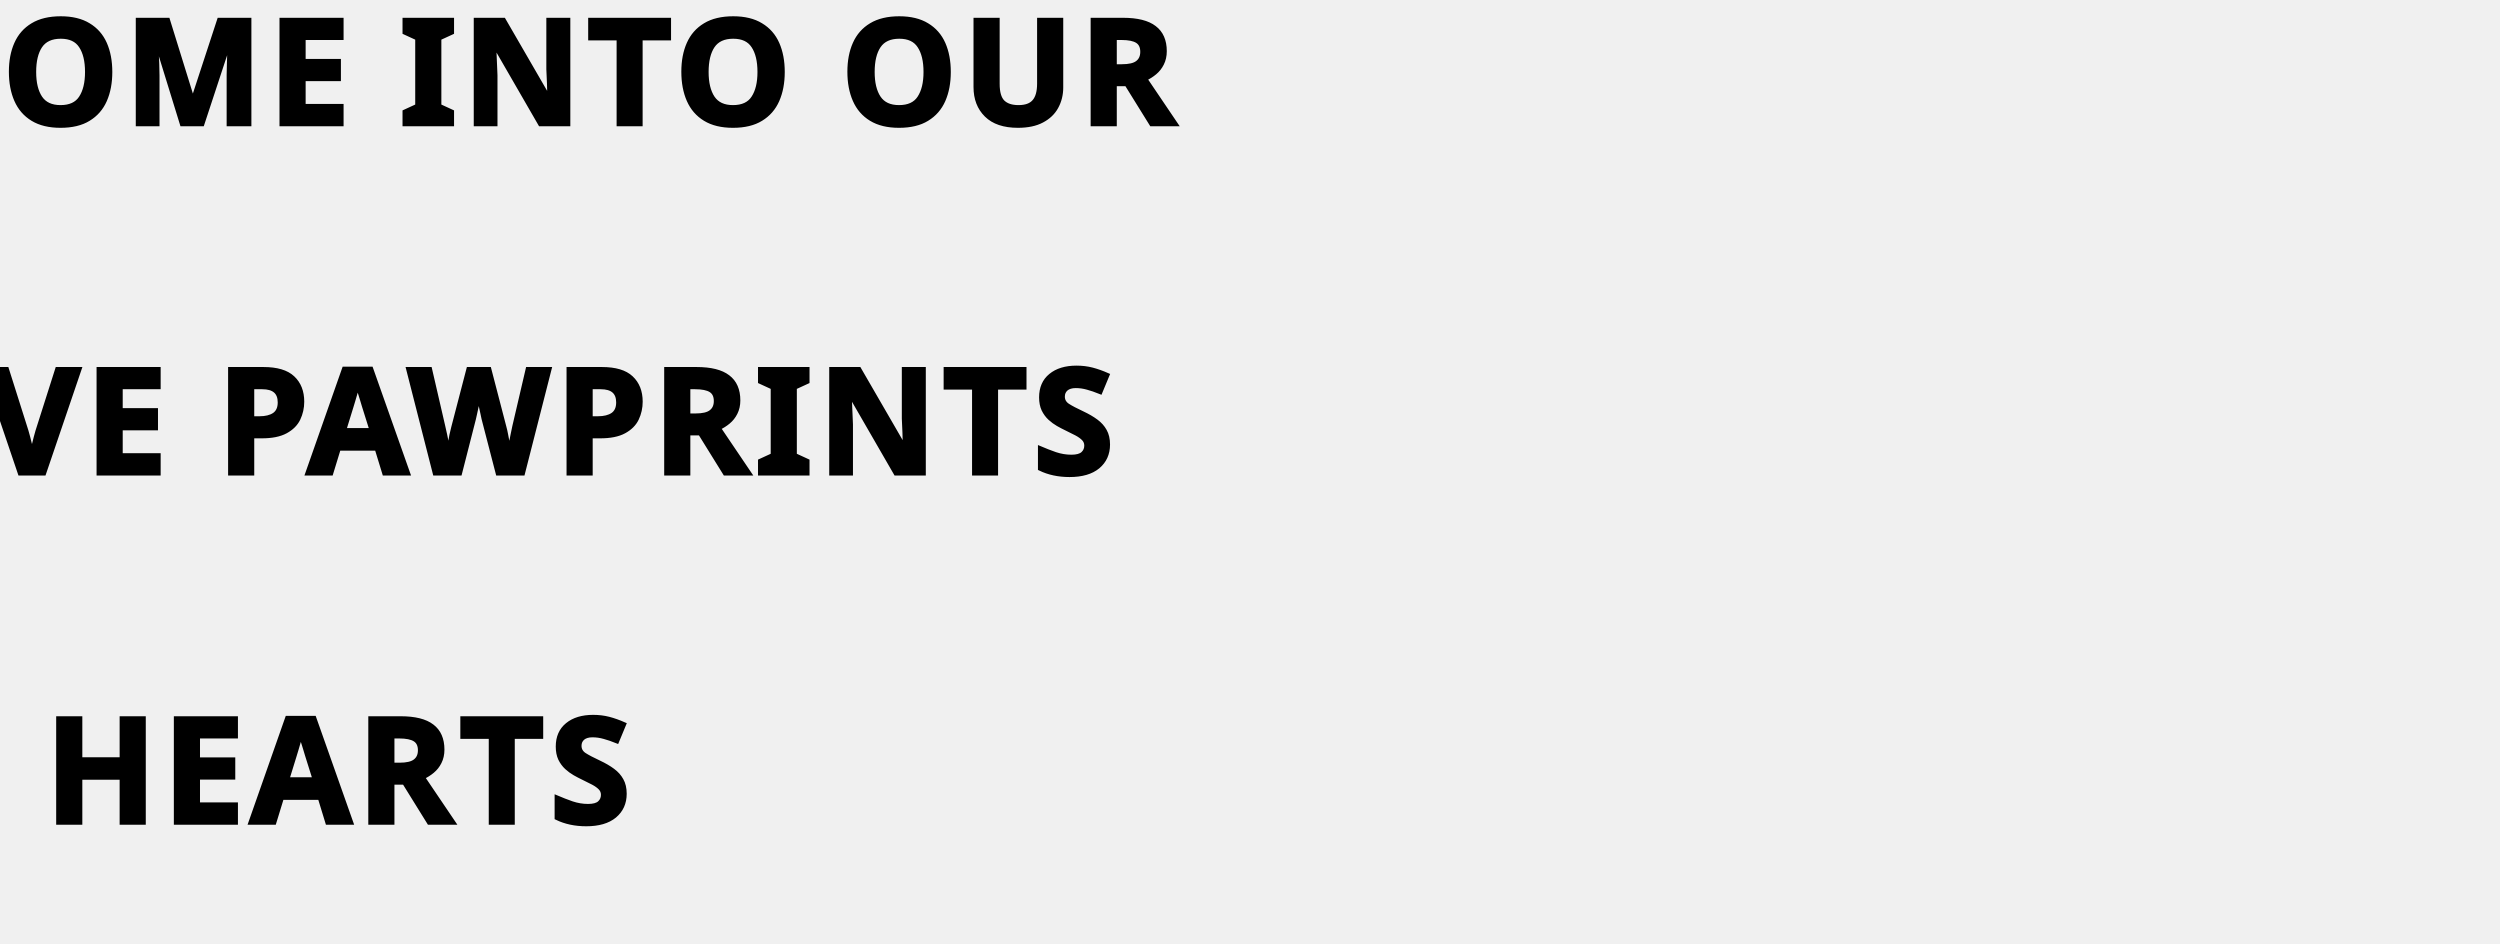
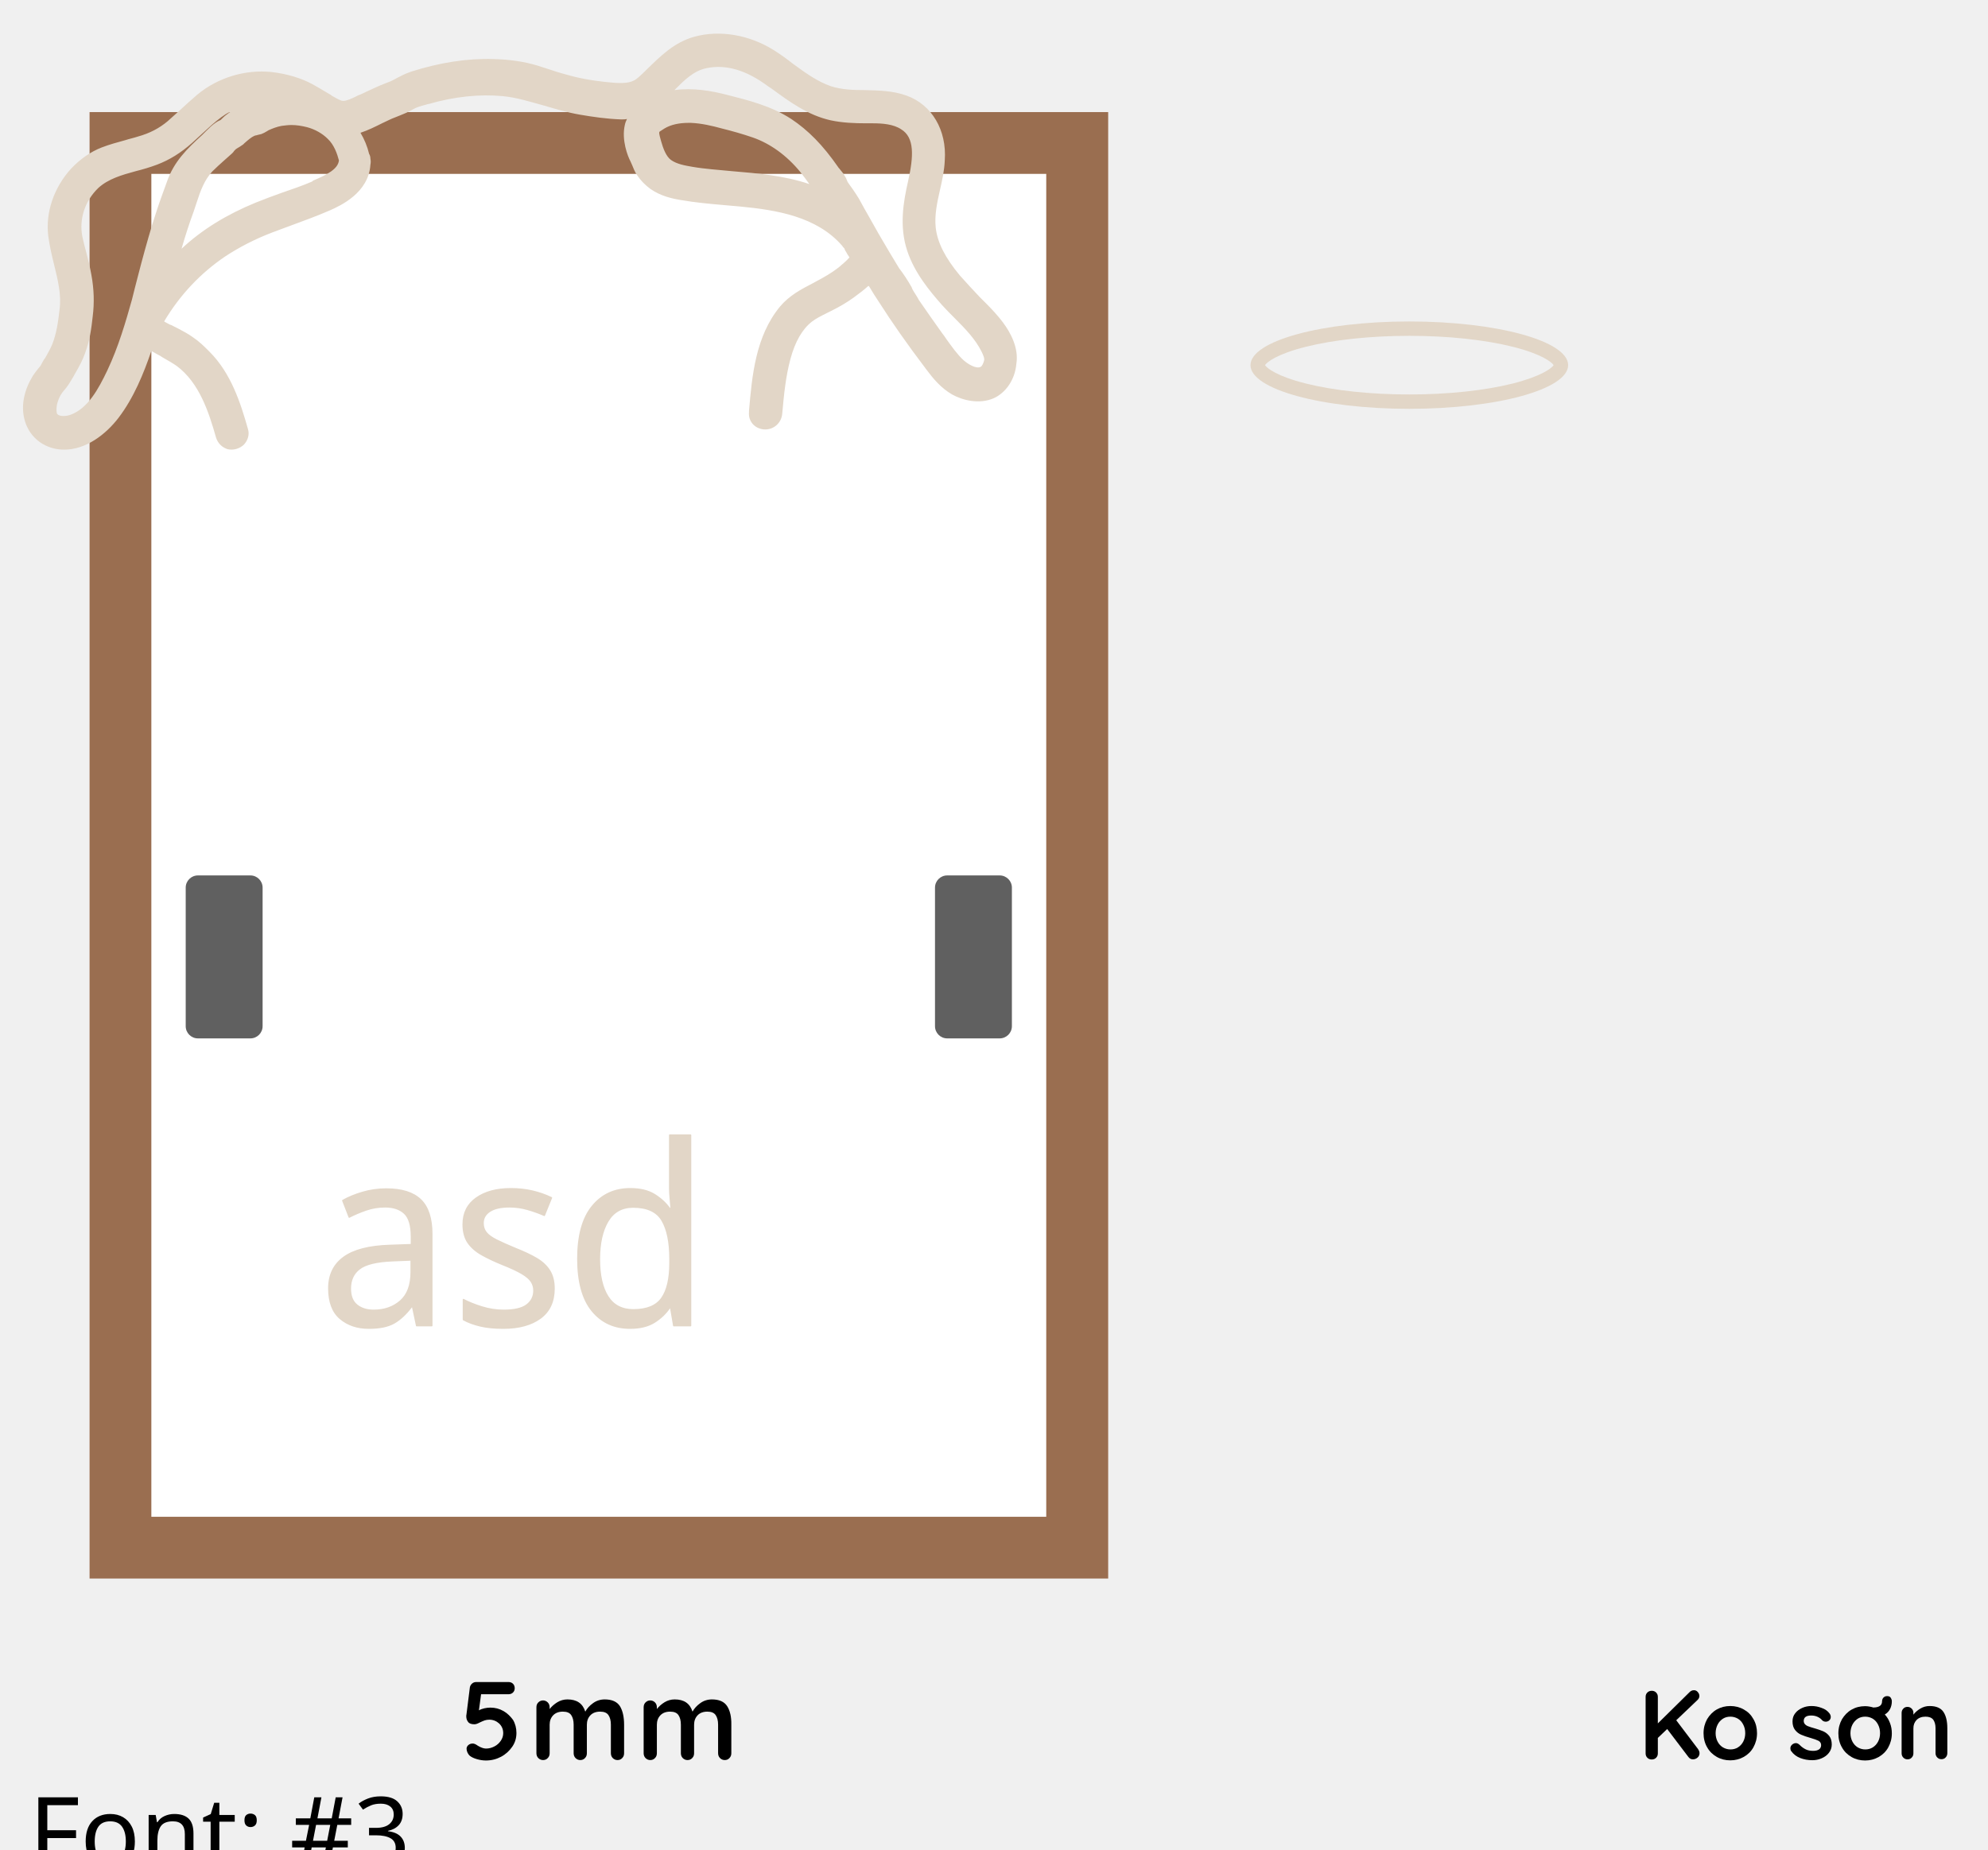
- <svg xmlns="http://www.w3.org/2000/svg" id="Layer_2" data-name="Layer 2" viewBox="0 0 307.82 116.23">
-   <defs>
-     <style>
- 			.cls-1 {
- 			font-family: LoraRoman-SemiBold, Lora;
- 			font-size: 18px;
- 			font-variation-settings: 'wght' 600;
- 			font-weight: 600;
- 			letter-spacing: .04em;
- 			stroke: #000;
- 			stroke-miterlimit: 10;
- 			stroke-width: .5px;
- 			}
- 		</style>
-   </defs>
-   <g id="Layer_1-2" data-name="Layer 1">
-     <text class="cls-1" transform="translate(0 15.3)">
-       <tspan x="0" y="0" startOffset="50%" text-anchor="middle">BEST FRIENDS COME INTO OUR </tspan>
-       <tspan x="0" y="43" startOffset="50%" text-anchor="middle">LIVES AND LEAVE PAWPRINTS </tspan>
-       <tspan x="0" y="86" startOffset="50%" text-anchor="middle">ON OUR HEARTS</tspan>
-     </text>
+ <svg xmlns="http://www.w3.org/2000/svg" version="1.1" id="Layer_1" x="0px" y="0px" viewBox="0 0 1383.1 1287.2" style="enable-background:new 0 0 1383.1 1287.2;" xml:space="preserve">
+   <style type="text/css">
+ 	.st0{fill:#FFFFFF;}
+ 	.st1{fill:#606060;}
+ 	.st2{fill:#9A6E50;}
+ 	.st3{fill:#E2D6C7;stroke:#E2D6C7;stroke-linecap:round;stroke-linejoin:round;stroke-miterlimit:10;}
+ 	.st4{font-family:'#9Slide03 Nanami Rounded Light';}
+ 	.st5{font-size:174.436px;}
+ 	.st6{fill:#E2D6C7;}
+ 	.st7{fill:#171616;}
+ 	.st8{font-family:'Pacifico-Regular';}
+ 	.st9{font-size:28.485px;}
+     .st11{font-size:69px;}
+ </style>
+   <text transform="matrix(1 0 0 1 20 1300)" class="st4 st11">Font: #3</text>
+   <text transform="matrix(1 0 0 1 20 1400)" class="st4 st11">Ear: #2 - Airedale Terrier</text>
+   <g transform="matrix(1 0 0 1 30 1280)">
+     <g>
+       <path d="M63.7,31.2h-44c-1.7,0-3.2,0.5-4.3,1.6c-1.2,1.1-1.7,2.4-1.7,4.1s0.6,3.1,1.7,4.2c1.1,1.1,2.6,1.6,4.4,1.6h15.5v51.9         c0,1.7,0.6,3.2,1.8,4.3c1.2,1.2,2.7,1.7,4.6,1.7c1.8,0,3.4-0.6,4.7-1.7c1.3-1.2,1.9-2.6,1.9-4.3V42.7h15.5c1.8,0,3.2-0.5,4.4-1.5         c1.1-1,1.7-2.4,1.7-4.1s-0.6-3.1-1.7-4.2C66.9,31.7,65.5,31.2,63.7,31.2z" />
+       <path d="M105.7,48.2c-1.4-1.1-3-1.7-5-1.7c-3.2,0-6.3,0.7-9.1,2.1s-5,3.5-6.5,6.2v-1.3c0-1.7-0.6-3.2-1.7-4.3         c-1.1-1.2-2.5-1.7-4.3-1.7c-1.7,0-3.1,0.6-4.3,1.7c-1.1,1.2-1.7,2.6-1.7,4.3v40.9c0,1.7,0.6,3.2,1.7,4.3c1.1,1.2,2.5,1.7,4.3,1.7         c1.7,0,3.1-0.6,4.3-1.7c1.1-1.2,1.7-2.6,1.7-4.3V70.9c0-3,0.5-5.5,1.5-7.7c1-2.1,2.3-3.7,3.9-4.8c1.6-1.1,3.2-1.6,5-1.6         c0.8,0,1.5,0.1,2.2,0.3c0.7,0.2,1.1,0.3,1.3,0.4c1.3,0.5,2.4,0.7,3.4,0.7c1.5,0,2.7-0.5,3.8-1.5s1.6-2.6,1.6-4.6         C107.8,50.7,107.1,49.3,105.7,48.2z" />
+       <path d="M129.9,41c2.7,1.6,6,2.4,9.8,2.4s7-0.8,9.8-2.4c2.7-1.6,4.7-3.9,6-7c0.3-0.7,0.4-1.4,0.4-2.1c0-1-0.3-1.8-0.9-2.3         c-0.6-0.6-1.4-0.8-2.4-0.8c-1.3,0-2.4,0.3-3.2,0.8c-0.8,0.6-1.7,1.5-2.7,2.7c-1.6,1.8-3.9,2.7-6.8,2.7s-5.2-0.9-6.8-2.7         c-1-1.3-1.9-2.2-2.7-2.7c-0.8-0.6-1.9-0.8-3.2-0.8c-1,0-1.8,0.3-2.4,0.9c-0.6,0.6-0.9,1.4-0.9,2.4c0,0.6,0.2,1.3,0.5,2.2         C125.2,37.1,127.1,39.4,129.9,41z" />
+       <path d="M138,28.7c0.8,0.6,1.5,0.9,2.1,0.9c1.9,0,3.4-0.6,4.5-1.7l7.5-8.3c1.1-1.3,1.7-2.7,1.9-4.3c0.1-1.5-0.3-2.6-1.2-3.6         c-0.9-0.9-2.2-1.4-4-1.4c-1.1,0-2.1,0.4-3.1,1.1c-0.9,0.7-1.7,1.7-2.4,2.9l-5.7,10.1c-0.4,0.7-0.6,1.3-0.6,1.9         C136.9,27.3,137.2,28.1,138,28.7z" />
+       <path d="M157.9,46.5c-1.7,0-3.1,0.6-4.3,1.7c-1.1,1.2-1.7,2.6-1.7,4.3v0.1c-1.9-1.8-4.3-3.2-7-4.4c-2.8-1.2-5.7-1.7-8.9-1.7         c-4.4,0-8.5,1.2-12.1,3.5c-3.7,2.3-6.6,5.6-8.7,9.8C113.1,64,112,68.7,112,74c0,5.3,1.1,10,3.2,14.2c2.1,4.2,5.1,7.4,8.8,9.8         c3.7,2.3,7.8,3.5,12.4,3.5c3.1,0,6.1-0.7,8.9-2c2.8-1.4,5-3,6.7-4.9c0.1,1.7,0.6,3.1,1.7,4.3c1.1,1.1,2.5,1.7,4.2,1.7         s3.1-0.6,4.3-1.7c1.1-1.2,1.7-2.6,1.7-4.3V52.7c0-1.8-0.6-3.2-1.7-4.4C161,47.1,159.6,46.5,157.9,46.5z M148.3,85.9         c-2.7,3.1-6.2,4.7-10.5,4.7s-7.8-1.6-10.4-4.7c-2.7-3.1-4-7.1-4-11.8s1.4-8.7,4.1-11.9c2.7-3.2,6.2-4.8,10.4-4.8         c4.3,0,7.8,1.6,10.5,4.8c2.7,3.2,4.1,7.1,4.1,11.9S151.1,82.8,148.3,85.9z" />
+       <path d="M205,46.5c-3.4,0-6.6,0.9-9.5,2.6s-5.2,3.8-7,6.1v-1.7c0-1.7-0.6-3.2-1.7-4.3c-1.1-1.2-2.5-1.7-4.3-1.7         c-1.7,0-3.1,0.6-4.3,1.7c-1.1,1.2-1.7,2.6-1.7,4.3v40.9c0,1.7,0.6,3.2,1.7,4.3c1.1,1.2,2.5,1.7,4.3,1.7c1.7,0,3.1-0.6,4.3-1.7         c1.1-1.2,1.7-2.6,1.7-4.3V69.1c0-3.4,1.1-6.2,3.3-8.4c2.2-2.2,5.2-3.3,9-3.3c3.7,0,6.3,1,7.8,3.1s2.3,4.9,2.3,8.6v25.3         c0,1.7,0.6,3.2,1.7,4.3c1.1,1.2,2.5,1.7,4.3,1.7c1.7,0,3.1-0.6,4.3-1.7c1.1-1.2,1.7-2.6,1.7-4.3V69.1c0-7.1-1.3-12.6-3.9-16.6         C216.4,48.5,211.7,46.5,205,46.5z" />
+       <path d="M279.5,46.5c-1.7,0-3.1,0.6-4.3,1.7c-1.1,1.2-1.7,2.6-1.7,4.3v1.1c-1.8-2-4.1-3.7-7-5c-2.9-1.4-6-2.1-9.4-2.1         c-4.6,0-8.7,1.2-12.4,3.5s-6.7,5.6-8.8,9.8c-2.1,4.2-3.2,8.9-3.2,14.2c0,5.3,1.1,10,3.3,14.2s5.2,7.4,9,9.8c3.8,2.3,8,3.5,12.6,3.5         c3.4,0,6.5-0.8,9.5-2.5c2.9-1.6,5.1-3.5,6.6-5.5v4.8c0,3.6-1.2,6.3-3.6,8.3c-2.4,1.9-6.1,2.9-10.9,2.9c-2.4,0-5.2-0.6-8.2-1.7         c-3-1.2-4.6-1.8-4.9-1.8c-0.6-0.2-1.2-0.3-1.9-0.3c-1.1,0-2.2,0.4-3.1,1.1c-1,0.8-1.6,1.9-2,3.3c-0.2,0.6-0.3,1.1-0.3,1.6         c0,2.4,1.6,4.4,4.9,5.7c1.5,0.7,3.9,1.3,7.4,2s6.2,1,8.2,1c7.7,0,14-1.9,19-5.8s7.5-9.8,7.5-17.9V52.6c0-1.8-0.6-3.2-1.7-4.4         C282.7,47.1,281.2,46.5,279.5,46.5z M269.9,85.9c-2.8,3.1-6.4,4.7-10.8,4.7c-4.4,0-8-1.6-10.8-4.7s-4.2-7.1-4.2-11.8         s1.4-8.7,4.2-11.9c2.8-3.2,6.4-4.8,10.8-4.8c4.4,0,8,1.6,10.8,4.8c2.8,3.2,4.2,7.1,4.2,11.9S272.7,82.8,269.9,85.9z" />
+       <path d="M347.8,64.3h-17.2c-1.7,0-3.2,0.6-4.3,1.7c-1.2,1.1-1.7,2.5-1.7,4.2s0.6,3.1,1.7,4.3c1.2,1.1,2.6,1.7,4.3,1.7h17.2         c1.7,0,3.2-0.5,4.3-1.6c1.2-1.1,1.7-2.5,1.7-4.1c0-1.7-0.6-3.2-1.7-4.3C351,64.8,349.5,64.3,347.8,64.3z" />
+       <path d="M476.3,32.7c-1.4-1.2-2.8-1.8-4.4-1.8c-1.3,0-2.5,0.3-3.6,1c-1.1,0.7-1.8,1.6-2.2,2.8l-14.7,44.5l-12.2-30.6         c-0.5-1.2-1.3-2.1-2.2-2.8c-1-0.7-2.1-1-3.3-0.9c-1.3-0.1-2.4,0.2-3.4,0.9c-1,0.7-1.7,1.6-2.3,2.8l-12.9,30.9l-14.8-44.7         c-0.4-1.2-1.1-2.1-2.2-2.8c-1.1-0.7-2.2-1-3.6-1c-1.7,0-3.2,0.6-4.5,1.8c-1.4,1.2-2,2.8-2,4.6c0,0.6,0.1,1.3,0.3,2l19.5,57.4         c0.4,1.1,1.1,2,2.1,2.7s2.1,1,3.3,1.1c1.2,0,2.3-0.3,3.4-1c1.1-0.7,1.9-1.6,2.5-2.9l14.2-32l14.1,32c0.6,1.3,1.4,2.2,2.5,2.9         c1.1,0.7,2.2,1,3.4,1c1.2-0.1,2.3-0.4,3.3-1.1s1.7-1.5,2.1-2.7l19.5-57.4c0.2-0.7,0.3-1.4,0.3-2C478.3,35.5,477.6,33.9,476.3,32.7z         " />
+       <path d="M514.1,46.5c-3.4,0-6.4,0.8-9.2,2.5c-2.7,1.7-5,3.7-6.8,6.1V33.2c0-1.7-0.6-3.2-1.7-4.3c-1.1-1.2-2.5-1.7-4.3-1.7         c-1.7,0-3.1,0.6-4.3,1.7c-1.1,1.2-1.7,2.6-1.7,4.3v61.2c0,1.7,0.6,3.2,1.7,4.3c1.1,1.2,2.5,1.7,4.3,1.7c1.7,0,3.1-0.6,4.3-1.7         c1.1-1.2,1.7-2.6,1.7-4.3V69.1c0-3.4,1-6.2,3.1-8.4c2.1-2.2,5-3.3,8.7-3.3c3.6,0,6.1,1,7.5,3.1s2.1,4.9,2.1,8.6v25.3         c0,1.7,0.6,3.2,1.7,4.3c1.1,1.2,2.5,1.7,4.3,1.7c1.7,0,3.1-0.6,4.3-1.7c1.1-1.2,1.7-2.6,1.7-4.3V69.1c0-7.1-1.3-12.6-3.8-16.6         C525.2,48.5,520.7,46.5,514.1,46.5z" />
+       <path d="M549.6,29.3c-2.2,0-3.8,0.4-4.8,1.1s-1.5,2-1.5,3.9v1.9c0,1.8,0.5,3.1,1.4,3.9c0.9,0.7,2.5,1.1,4.8,1.1s3.9-0.3,4.9-1         s1.4-2,1.4-3.9v-1.9c0-1.8-0.5-3.1-1.4-3.9C553.5,29.7,551.9,29.3,549.6,29.3z" />
+       <path d="M549.6,47.5c-1.7,0-3.1,0.6-4.3,1.7c-1.1,1.2-1.7,2.6-1.7,4.3v40.9c0,1.7,0.6,3.2,1.7,4.3c1.1,1.2,2.5,1.7,4.3,1.7         c1.7,0,3.1-0.6,4.3-1.7c1.1-1.2,1.7-2.6,1.7-4.3V53.5c0-1.7-0.6-3.2-1.7-4.3C552.7,48.1,551.3,47.5,549.6,47.5z" />
+       <path d="M591.8,59.4c1.6,0,2.9-0.5,4-1.5s1.6-2.3,1.6-3.8c0-1.6-0.5-2.9-1.6-4s-2.4-1.6-4-1.6h-7v-6.3c0-1.7-0.6-3.2-1.7-4.3         c-1.1-1.2-2.5-1.7-4.2-1.7s-3.2,0.6-4.3,1.7c-1.2,1.2-1.7,2.6-1.7,4.3v6.3h-4.6c-1.6,0-2.9,0.5-4,1.5s-1.6,2.3-1.6,3.8         c0,1.6,0.5,2.9,1.6,4s2.4,1.6,4,1.6h4.6v27.3c0,5.7,1.4,9.4,4.2,11.1c2.8,1.7,6.3,2.6,10.3,2.6c2.4,0,4.6-0.6,6.6-1.8         c1.9-1.2,2.9-2.7,2.9-4.5c0-1.5-0.4-2.6-1.1-3.5c-0.8-0.9-1.6-1.3-2.5-1.3c-0.7,0-1.5,0.2-2.3,0.5c-0.9,0.3-1.7,0.4-2.2,0.4         c-1.3,0-2.2-0.3-3-0.9c-0.7-0.6-1.1-1.6-1.1-3V59.5L591.8,59.4L591.8,59.4z" />
+       <path d="M653.3,76.6c1.2-1,1.8-2.3,1.9-3.9c0-4.7-1.2-9-3.5-13.1c-2.3-4-5.4-7.2-9.3-9.6s-8-3.6-12.3-3.6c-4.4,0-8.6,1.1-12.5,3.4         s-7,5.6-9.4,9.9s-3.6,9.3-3.6,14.9c0,5.1,1.1,9.7,3.4,13.7c2.2,4.1,5.4,7.2,9.6,9.6c4.1,2.3,9,3.5,14.5,3.5c3.2,0,6.3-0.5,9.4-1.6         s5.6-2.3,7.4-3.9c1.8-1.5,2.8-3.1,2.8-4.9c0-1.3-0.5-2.5-1.5-3.5S648,86,646.6,86c-1.1,0-2.2,0.3-3.4,0.9c-0.3,0.2-0.9,0.6-1.8,1.1         c-0.9,0.6-2.1,1.1-3.6,1.6s-3.6,0.7-6.3,0.7c-3.6,0-6.8-1.1-9.6-3.3c-2.8-2.2-4.7-5.3-5.4-9.2h32.7         C650.8,78.1,652.2,77.6,653.3,76.6z M642.6,68.2h-25.9c1.4-7.2,5.9-10.8,13.6-10.8c3.1,0,5.9,1,8.3,3s3.8,4.4,4.1,7.1L642.6,68.2         L642.6,68.2z" />
+     </g>
+   </g>
+   <g>
+     <path d="M1181.4,1217.2l-15.2-20.1l14.9-14.2c0.8-0.8,1.2-1.7,1.2-2.7s-0.4-1.9-1.1-2.7c-0.7-0.9-1.6-1.3-2.7-1.3   c-1.2,0-2.3,0.5-3.3,1.6l-21.8,21.5v-18.5c0-1.2-0.4-2.2-1.2-3c-0.8-0.8-1.8-1.2-3-1.2c-1.3,0-2.3,0.4-3.1,1.2   c-0.8,0.8-1.2,1.8-1.2,3v39.4c0,1.2,0.4,2.2,1.2,3c0.8,0.8,1.8,1.2,3,1.2c1.3,0,2.3-0.4,3.1-1.2c0.8-0.8,1.2-1.8,1.2-3v-10.8   l6.5-6.2l14.8,19.5c0.4,0.5,0.8,0.9,1.4,1.2c0.5,0.3,1.1,0.4,1.7,0.4c1.2,0,2.3-0.4,3.2-1.2c0.9-0.8,1.4-1.8,1.4-3.1   c0-0.5-0.1-0.9-0.3-1.5C1181.9,1218,1181.6,1217.6,1181.4,1217.2z" />
+     <path d="M1213.2,1189.6c-2.8-1.6-6-2.4-9.4-2.4c-3.5,0-6.6,0.8-9.4,2.4c-2.8,1.6-5,3.9-6.7,6.7c-1.6,2.9-2.5,6.1-2.5,9.8   c0,3.6,0.8,6.9,2.5,9.8c1.6,2.9,3.9,5.1,6.7,6.7c2.8,1.6,6,2.4,9.4,2.4s6.5-0.8,9.4-2.4c2.8-1.6,5.1-3.8,6.7-6.7s2.5-6.1,2.5-9.8   c0-3.6-0.8-6.9-2.5-9.8C1218.3,1193.4,1216.1,1191.2,1213.2,1189.6z M1212.8,1212c-0.9,1.7-2.2,3.1-3.7,4c-1.6,1-3.3,1.4-5.2,1.4   c-1.9,0-3.6-0.5-5.2-1.4c-1.6-1-2.8-2.3-3.7-4c-0.9-1.7-1.4-3.7-1.4-5.9s0.5-4.2,1.4-6c0.9-1.8,2.2-3.1,3.7-4.1   c1.6-1,3.3-1.4,5.2-1.4c1.9,0,3.6,0.5,5.2,1.4c1.6,1,2.8,2.3,3.7,4.1c0.9,1.7,1.4,3.7,1.4,6   C1214.2,1208.3,1213.7,1210.3,1212.8,1212z" />
+     <path d="M1268.5,1204.8c-1.6-0.7-3.7-1.4-6.1-2.1c-1.8-0.5-3.1-0.9-4.1-1.3c-1-0.3-1.8-0.8-2.4-1.4c-0.6-0.6-1-1.4-1-2.4   c0-2.5,1.7-3.8,5.2-3.8c1.6,0,3.1,0.3,4.4,0.9c1.3,0.6,2.4,1.4,3.2,2.4c0.6,0.6,1.5,1,2.5,1c0.8,0,1.5-0.2,2.2-0.7   c0.9-0.7,1.3-1.5,1.3-2.6c0-0.9-0.3-1.7-0.9-2.5c-1.3-1.7-3.1-3-5.5-3.8c-2.3-0.9-4.6-1.3-7-1.3c-2.3,0-4.4,0.4-6.4,1.3   s-3.7,2.1-4.9,3.7c-1.3,1.6-1.9,3.5-1.9,5.7c0,2.5,0.6,4.5,1.8,6c1.2,1.5,2.6,2.6,4.3,3.3c1.7,0.7,3.8,1.5,6.4,2.2   c2.5,0.7,4.4,1.4,5.6,2c1.2,0.7,1.8,1.7,1.8,3c0,2.5-1.8,3.9-5.3,4c-2.1,0-3.9-0.3-5.3-1c-1.5-0.7-2.9-1.7-4.3-3.1   c-0.9-0.9-1.8-1.3-2.7-1.3c-0.7,0-1.3,0.2-2,0.6c-1.2,0.8-1.8,1.8-1.8,3c0,0.8,0.2,1.5,0.6,2c1.6,2.2,3.7,3.8,6.3,4.8   c2.6,1,5.4,1.5,8.4,1.5c2.2,0,4.3-0.4,6.4-1.3s3.8-2.1,5.1-3.8c1.3-1.7,2-3.6,2-5.8c0-2.5-0.6-4.4-1.7-5.9   C1271.5,1206.6,1270.1,1205.5,1268.5,1204.8z" />
+     <path d="M1315,1189.2c0.8-1.6,1.2-3.4,1.2-5.3c0-0.9-0.3-1.7-0.8-2.5c-0.5-0.8-1.4-1.1-2.5-1.1s-1.9,0.4-2.6,1.1   c-0.6,0.7-0.9,1.6-0.9,2.5c0,1.4-0.5,2.5-1.5,3.2c-1,0.7-2.4,1.1-4.3,1.1v0.1c-2-0.6-4-1-6-1c-3.5,0-6.6,0.8-9.4,2.4   c-2.8,1.6-5,3.9-6.7,6.7c-1.6,2.9-2.5,6.1-2.5,9.8c0,3.6,0.8,6.9,2.5,9.8c1.6,2.9,3.9,5.1,6.7,6.7c2.8,1.6,6,2.4,9.4,2.4   s6.5-0.8,9.4-2.4c2.8-1.6,5.1-3.8,6.7-6.7s2.5-6.1,2.5-9.8c0-2.5-0.4-4.9-1.3-7.2c-0.8-2.2-2-4.2-3.6-5.9   C1313,1192.1,1314.2,1190.8,1315,1189.2z M1306.6,1212c-0.9,1.7-2.2,3.1-3.7,4c-1.6,1-3.3,1.4-5.2,1.4s-3.6-0.5-5.2-1.4   c-1.6-1-2.8-2.3-3.7-4c-0.9-1.7-1.4-3.7-1.4-5.9s0.5-4.2,1.4-6c0.9-1.7,2.2-3.1,3.7-4.1c1.6-1,3.3-1.4,5.2-1.4s3.6,0.5,5.2,1.4   c1.6,1,2.8,2.3,3.7,4.1c0.9,1.7,1.4,3.7,1.4,6C1308,1208.3,1307.5,1210.3,1306.6,1212z" />
+     <path d="M1352.1,1191.3c-1.8-2.7-5-4.1-9.6-4.1c-2.4,0-4.5,0.6-6.5,1.8c-2,1.2-3.6,2.6-4.8,4.2v-1.2c0-1.2-0.4-2.2-1.2-3   c-0.8-0.8-1.8-1.2-2.9-1.2c-1.2,0-2.2,0.4-2.9,1.2c-0.8,0.8-1.2,1.8-1.2,3v28.1c0,1.2,0.4,2.2,1.2,3c0.8,0.8,1.7,1.2,2.9,1.2   c1.2,0,2.2-0.4,2.9-1.2c0.8-0.8,1.2-1.8,1.2-3v-17.4c0-2.3,0.7-4.2,2.2-5.8c1.5-1.5,3.6-2.3,6.2-2.3c2.5,0,4.3,0.7,5.4,2.1   c1,1.4,1.6,3.4,1.6,5.9v17.4c0,1.2,0.4,2.2,1.2,3c0.8,0.8,1.7,1.2,2.9,1.2c1.2,0,2.2-0.4,2.9-1.2c0.8-0.8,1.2-1.8,1.2-3v-17.4   C1354.8,1197.8,1353.9,1194,1352.1,1191.3z" />
+   </g>
+   <g>
+     <g>
+       <path d="M350.3,1190.7c-2.8-1.6-5.8-2.4-9.2-2.4c-1.3,0-2.8,0.2-4.2,0.5c-1.5,0.4-2.7,0.8-3.7,1.4l1.5-11.2h19.1    c1.2,0,2.3-0.4,3.1-1.2c0.8-0.8,1.2-1.8,1.2-3c0-1.2-0.4-2.3-1.2-3.1c-0.8-0.8-1.9-1.2-3.1-1.2h-22.3c-1.2,0-2.2,0.3-3,1    c-0.8,0.7-1.4,1.6-1.6,2.7l-2.4,19.1c-0.1,0.2-0.1,0.6-0.1,1.1c0,1.5,0.4,2.8,1.3,3.9c0.8,1.1,2.3,1.6,4.3,1.6    c0.6,0,1.1-0.1,1.7-0.3c0.5-0.2,1.3-0.5,2.2-1c1.3-0.6,2.4-1.1,3.3-1.4c0.9-0.3,2-0.5,3.2-0.5c2.6,0,4.9,0.9,6.8,2.6    c1.9,1.8,2.9,4,2.9,6.8c0,1.9-0.6,3.7-1.7,5.3c-1.1,1.6-2.6,3-4.4,3.9c-1.9,1-3.8,1.5-5.9,1.5c-1.6,0-3.6-0.7-5.7-2    c-1.4-1-2.5-1.5-3.5-1.5c-1.3,0-2.3,0.4-3.1,1.1c-0.8,0.7-1.2,1.6-1.2,2.5c0,0.8,0.2,1.7,0.6,2.6c0.4,0.9,0.9,1.6,1.5,2.2    c1.3,1.1,3.1,1.9,5.2,2.5c2.1,0.6,4.2,0.9,6.2,0.9c3.8,0,7.3-0.9,10.5-2.6s5.8-4.1,7.8-7s2.9-6.1,2.9-9.6c0-3.3-0.8-6.4-2.4-9.1    C355.2,1194.5,353.1,1192.3,350.3,1190.7z" />
+       <path d="M420.7,1182.6c-3,0-5.8,0.9-8.1,2.6c-2.4,1.7-4.2,3.7-5.4,5.9c-1.8-5.7-5.9-8.5-12.4-8.5c-2.6,0-5,0.7-7.1,2    c-2.1,1.3-3.9,2.9-5.3,4.7v-1.2c0-1.3-0.4-2.5-1.3-3.4s-2-1.4-3.3-1.4s-2.4,0.5-3.3,1.4s-1.3,2-1.3,3.4v31.9    c0,1.3,0.4,2.5,1.3,3.4s2,1.4,3.3,1.4s2.4-0.4,3.3-1.4c0.9-0.9,1.3-2,1.3-3.4v-19.8c0-2.6,0.8-4.8,2.4-6.5    c1.6-1.7,3.9-2.6,6.8-2.6c2.8,0,4.7,0.8,5.8,2.4c1.1,1.6,1.7,3.8,1.7,6.7v19.8c0,1.3,0.4,2.5,1.3,3.4s2,1.4,3.3,1.4    s2.4-0.4,3.3-1.4c0.9-0.9,1.3-2,1.3-3.4v-19.8c0-2.6,0.8-4.8,2.4-6.5c1.6-1.7,3.9-2.6,6.8-2.6c2.8,0,4.7,0.8,5.8,2.4    c1.1,1.6,1.7,3.8,1.7,6.7v19.8c0,1.3,0.4,2.5,1.3,3.4s2,1.4,3.3,1.4s2.4-0.4,3.3-1.4c0.9-0.9,1.3-2,1.3-3.4v-19.8    c0-5.5-1-9.8-2.9-12.9C429.3,1184.2,425.8,1182.6,420.7,1182.6z" />
+       <path d="M505.9,1187.3c-2-3.1-5.5-4.7-10.6-4.7c-3,0-5.8,0.9-8.1,2.6c-2.4,1.7-4.2,3.7-5.4,5.9c-1.8-5.7-5.9-8.5-12.4-8.5    c-2.6,0-5,0.7-7.1,2c-2.1,1.3-3.9,2.9-5.3,4.7v-1.2c0-1.3-0.4-2.5-1.3-3.4s-2-1.4-3.3-1.4s-2.4,0.5-3.3,1.4s-1.3,2-1.3,3.4v31.9    c0,1.3,0.4,2.5,1.3,3.4s2,1.4,3.3,1.4s2.4-0.4,3.3-1.4c0.9-0.9,1.3-2,1.3-3.4v-19.8c0-2.6,0.8-4.8,2.4-6.5    c1.6-1.7,3.9-2.6,6.8-2.6c2.8,0,4.7,0.8,5.8,2.4c1.1,1.6,1.7,3.8,1.7,6.7v19.8c0,1.3,0.4,2.5,1.3,3.4s2,1.4,3.3,1.4    s2.4-0.4,3.3-1.4c0.9-0.9,1.3-2,1.3-3.4v-19.8c0-2.6,0.8-4.8,2.4-6.5c1.6-1.7,3.9-2.6,6.8-2.6c2.8,0,4.7,0.8,5.8,2.4    c1.1,1.6,1.7,3.8,1.7,6.7v19.8c0,1.3,0.4,2.5,1.3,3.4s2,1.4,3.3,1.4s2.4-0.4,3.3-1.4c0.9-0.9,1.3-2,1.3-3.4v-19.8    C508.9,1194.7,507.9,1190.4,505.9,1187.3z" />
+     </g>
+   </g>
+   <g>
+     <rect x="62.3" y="78" class="st0" width="708.7" height="1020.5" />
+     <g>
+       <g>
+         <g>
+           <path class="st1" d="M650.5,714.1v-96.4c0-4.7,3.8-8.5,8.5-8.5h36.5c4.7,0,8.5,3.8,8.5,8.5v96.4c0,4.7-3.8,8.5-8.5,8.5H659      C654.3,722.6,650.5,718.8,650.5,714.1z" />
+         </g>
+       </g>
+       <g>
+         <g>
+           <path class="st1" d="M129.2,714.1v-96.4c0-4.7,3.8-8.5,8.5-8.5h36.5c4.7,0,8.5,3.8,8.5,8.5v96.4c0,4.7-3.8,8.5-8.5,8.5h-36.5      C133,722.6,129.2,718.8,129.2,714.1z" />
+         </g>
+       </g>
+     </g>
+   </g>
+   <path class="st6" d="M980.5,223.7c-61,0-110.5,13.6-110.5,30.4c0,16.8,49.5,30.4,110.5,30.4s110.5-13.6,110.5-30.4  C1091,237.3,1041.5,223.7,980.5,223.7z M1052.4,266.9c-19.6,4.9-45.1,7.6-71.9,7.6s-52.3-2.7-71.9-7.6c-20.1-5-27.2-10.7-28.5-12.8  c1.3-2.1,8.4-7.8,28.5-12.8c19.6-4.9,45.1-7.6,71.9-7.6s52.3,2.7,71.9,7.6c20.1,5,27.2,10.7,28.5,12.8  C1079.6,256.2,1072.5,261.8,1052.4,266.9z" />
+   <g>
+     <g>
+       <path class="st2" d="M727.9,121v934.5H105.3V121H727.9 M770.9,78H62.3v1020.5h708.7V78L770.9,78z" />
+     </g>
+   </g>
+   <text transform="matrix(0.9469 0 0 1 221.1387 922.4924)" class="st3 st4 st5">asd</text>
+ 
+ false
+ 
+ <g class="st6" transform="translate(0, 0) scale(3)">
+     <path d="M232.6,74.8c-1.2-1.6-2.6-3.1-3.9-4.4c-0.4-0.4-0.8-0.8-1.2-1.2l-0.3-0.3c-1.5-1.6-3.1-3.3-4.6-5   c-3.4-4.1-5.2-7.6-5.6-11.1c-0.3-2.9,0.3-5.7,1-8.8c0.5-2.2,1-4.4,1.1-6.8c0.5-7-3-12.9-8.8-15c-3.3-1.2-6.5-1.2-9.7-1.3   c-2.8,0-5.4-0.1-7.9-0.9c-3.2-1.1-5.9-3.1-8.8-5.2c-1.4-1.1-2.9-2.2-4.5-3.2c-5.6-3.5-12.4-4.7-18.3-3.1c-4.8,1.3-8,4.6-11.2,7.7   c-0.6,0.6-1.2,1.2-1.8,1.7c-1.3,1.2-2.7,1.5-5.7,1.3c-2.5-0.2-5.9-0.6-9.2-1.4c-1.9-0.5-3.8-1-5.8-1.7c-0.9-0.3-1.9-0.6-2.8-0.9   c-3-0.9-6.3-1.4-10.1-1.5c-6.1-0.2-12.5,0.8-19.1,2.9c-1.5,0.5-2.8,1.2-3.9,1.8c-0.7,0.4-1.5,0.7-2.3,1c-0.7,0.3-1.3,0.5-1.9,0.8   c-0.8,0.4-1.6,0.7-2.4,1.1c-0.6,0.3-1.2,0.6-1.8,0.8l-0.6,0.3c-1,0.5-2.1,1-2.9,1c-0.6,0-1.4-0.5-2.3-1c-0.2-0.1-0.4-0.2-0.6-0.4   c-0.4-0.2-0.8-0.5-1.2-0.7c-1-0.6-2-1.2-3.1-1.8c-2.6-1.4-5.9-2.4-9.5-2.8C57,16.1,50.6,17.9,45.7,22c-1.3,1.1-2.6,2.3-3.8,3.4   c-1,0.9-2,1.8-3,2.7c-1.9,1.6-4.1,2.8-7,3.6c-0.9,0.3-1.9,0.5-2.8,0.8c-1.8,0.5-3.7,1-5.5,1.7c-2.6,1-5,2.7-7.1,4.9   c-4,4.4-6,10.2-5.3,15.7c0.3,2.2,0.8,4.4,1.3,6.4c0.9,3.7,1.8,7.2,1.3,10.7c-0.3,2.7-0.7,5.5-1.7,8c-0.4,1-1,2-1.6,3.1l-0.3,0.4   c-0.1,0.2-0.3,0.5-0.4,0.7c-0.2,0.4-0.4,0.8-0.6,1c-0.2,0.2-0.3,0.4-0.5,0.6c-0.3,0.4-0.7,0.9-1.1,1.5c-2,3.3-2.7,6.7-2,9.8   c0.8,3.5,3.3,6.1,6.8,7c0.8,0.2,1.7,0.3,2.5,0.3c5.1,0,9.7-3.6,12.6-7.4c3.5-4.6,5.8-10.2,7.6-15.5c0.2,0.1,0.5,0.3,0.7,0.4   c0.2,0.1,0.5,0.3,0.7,0.4c0.4,0.2,0.8,0.4,1.2,0.7c1.2,0.7,2.3,1.3,3.3,2c5.2,3.9,7.4,10.6,9.1,16.6c0.4,1.3,1.4,2.3,2.7,2.7   c1.3,0.3,2.8-0.1,3.8-1.1c0.9-1,1.3-2.3,0.9-3.6c-1.7-6-3.9-12.9-8.9-17.9l-0.2-0.2c-1.1-1.1-2.2-2.2-3.7-3.2   c-1.1-0.8-2.3-1.4-3.4-2l-1-0.5c-0.2-0.1-0.5-0.3-0.9-0.4c-0.3-0.2-1-0.5-1.3-0.7c0,0,0-0.1,0-0.1c3.7-6.2,8.5-11.2,14.1-15   c3.2-2.1,6.8-4,11-5.6c1.4-0.5,2.9-1.1,4.3-1.6c3-1.1,6-2.2,9-3.5c2.5-1.1,9-4.1,9.4-10.6c0.1-0.5,0.1-0.9,0-1.4   c0-0.4-0.1-0.8-0.3-1.1c-0.4-1.7-1.1-3.4-2-4.9c1.8-0.6,3.4-1.4,5-2.2c1.1-0.5,2-1,3.1-1.4c0.3-0.1,0.7-0.3,1-0.4c1-0.4,2-0.8,3-1.4   c0.8-0.5,1.9-0.8,3-1.1c0.3-0.1,0.6-0.2,0.8-0.2c5.9-1.7,11.7-2.3,17.1-1.8c3.2,0.3,6.3,1.3,9.6,2.2c2.7,0.8,5.4,1.6,8.3,2.1   c2.9,0.5,6.3,1,9.6,1.1c0.4,0,0.9,0,1.3-0.1c-0.2,0.4-0.4,0.9-0.5,1.4c-0.8,3.5,0.7,7.3,1.3,8.4c0.1,0.3,0.3,0.6,0.4,0.9   c0.3,0.7,0.6,1.6,1.2,2.4c0.8,1.2,1.8,2.2,3,3.1c2.4,1.7,5.2,2.3,7.1,2.6c3.4,0.6,6.9,0.9,10.3,1.2c1.1,0.1,2.3,0.2,3.4,0.3   c8.4,0.8,17.8,2.3,23.7,9.1c0.1,0.2,0.3,0.4,0.5,0.6c0.1,0.2,0.1,0.3,0.2,0.5l0.2,0.3c0.2,0.4,0.5,0.9,0.8,1.3   c-0.5,0.6-1.5,1.5-1.9,1.8l-0.2,0.2c-1.1,0.9-2.4,1.8-4.2,2.8c-0.7,0.4-1.5,0.8-2.2,1.2c-2.7,1.4-5.4,2.8-7.6,5.4   c-5.7,6.9-6.5,16.1-7.2,24.2l0,0.3c-0.2,2.1,1.3,3.8,3.4,4c2.2,0.2,4.1-1.4,4.3-3.6c0.4-4.4,0.8-8.6,1.9-12.7c1.1-4.1,2.8-7,5-8.7   c0.9-0.7,2.1-1.3,3.3-1.9c0.4-0.2,0.8-0.4,1.2-0.6c2-1,3.7-2,5.2-3.1c1.1-0.8,2.3-1.7,3.4-2.7l0.2,0.2c0.7,1.2,1.4,2.3,2.2,3.5   c3,4.7,6.4,9.6,11.1,15.8c1.5,2,3.3,4.2,5.9,5.7c2.5,1.4,6.3,2.3,9.6,0.9c2.9-1.3,5-4.4,5.3-8C236.3,80.8,234.4,77.2,232.6,74.8z    M211.6,67.1c-0.1-0.2-0.1-0.3-0.2-0.5c-0.9-1.6-1.9-3.1-2.9-4.4c-1.4-2.3-2.9-4.8-4.7-7.9c-0.7-1.3-1.5-2.6-2.2-3.9   c-0.8-1.4-1.6-2.8-2.4-4.3c-0.5-0.8-1-1.6-1.5-2.3c-0.4-0.5-0.7-1-1-1.4c-0.1-0.1-0.2-0.3-0.3-0.6c-0.1-0.3-0.3-0.7-0.5-1   c-0.3-0.6-0.8-1.1-1.1-1.5c-0.1-0.2-0.3-0.3-0.4-0.5c-3.6-5.2-7-8.6-10.9-11.2c-4.6-3-9.8-4.3-14.9-5.6c-3.5-0.9-7.8-1.7-12.2-1.1   c2.4-2.4,4.5-4.5,7.5-5.1c4.4-0.9,9.1,0.4,14.2,4.2l0.9,0.6c4.1,3,8.3,6.1,13.6,7.3c2.8,0.6,5.6,0.7,8.3,0.7l1.4,0   c2.4,0,4.9,0.2,6.7,1.4c3.1,1.9,2.9,6.2,1.6,12c-1.1,4.8-2.1,10.5-0.2,16.2c1.7,5.1,5.1,9.2,8.1,12.6c0.9,1,1.9,2,2.9,3   c2.5,2.5,4.8,4.9,6.2,7.7c0.4,0.8,0.8,1.7,0.6,2.2c-0.2,0.7-0.5,1.3-0.8,1.4c-0.9,0.5-2.8-0.5-4-1.6c-1.4-1.3-2.6-3-3.9-4.8   c-0.3-0.5-0.7-1-1-1.4c-1.8-2.5-3.6-5.1-5.4-7.7C212.7,68.8,212.1,68,211.6,67.1z M154.1,29.8c1.5-0.9,3.4-1.3,5.6-1.3   c0.2,0,0.3,0,0.5,0c2.5,0.1,5,0.7,7.2,1.3c2.4,0.6,4.9,1.3,7.2,2.1c4,1.4,7.8,4.1,11,8c0.7,0.9,1.4,1.8,2.1,2.8   c-5.9-2-12.1-2.5-18-3c-3-0.3-6.2-0.5-9.1-1c0,0,0,0,0,0c-1.7-0.3-3.6-0.6-5-1.6c-1.1-0.8-1.8-2.6-2.3-4.4c-0.2-0.8-0.5-1.6-0.4-2.1   C153.1,30.4,153.7,30.1,154.1,29.8z M72.4,42.1c-2.3,1-4.7,1.8-7,2.6c-2,0.7-4.1,1.5-6.1,2.3c-6.6,2.7-12.4,6.2-17.2,10.7   c0.9-3.1,1.8-5.9,2.8-8.6c0.2-0.7,0.5-1.4,0.7-2.1c0.9-2.8,1.8-5.2,3.6-7.2c0.9-0.9,1.8-1.7,2.8-2.6c0.6-0.5,1.2-1.1,1.8-1.6   c0.2-0.2,0.4-0.4,0.5-0.6c0.1-0.1,0.3-0.3,0.4-0.4c0.1-0.1,0.2-0.1,0.3-0.2c0.4-0.2,0.8-0.5,1.4-0.9l0.3-0.3   c0.8-0.7,1.6-1.4,2.3-1.7c0.1,0,0.2-0.1,0.4-0.1c0.3-0.1,0.8-0.2,1.2-0.3c0.5-0.2,0.9-0.4,1.2-0.6c0.2-0.1,0.3-0.2,0.5-0.3   c0.9-0.4,1.9-0.8,3-1c0.8-0.1,1.5-0.2,2.3-0.2c1.2,0,2.4,0.2,3.6,0.5c1.9,0.5,3.6,1.5,4.8,2.7c1.5,1.4,2.2,3.5,2.6,5   c-0.2,2-2.7,3.3-6,4.7L72.4,42.1z M14.9,90.5c0.9-1,1.5-2.1,2.1-3.1c0.2-0.3,0.3-0.6,0.5-0.9c1-1.7,1.7-3.1,2.2-4.5   c1.1-2.9,1.5-5.8,1.8-8.6c0.4-3.2,0.3-6.3-0.3-9.6c-0.3-1.7-0.7-3.3-1.1-4.9c-0.4-1.4-0.7-2.7-1-4c-0.8-4.1,0.6-8.3,3.7-11.3   c2.3-2.1,5.4-3,8.7-3.9c1.6-0.4,3.3-0.9,4.9-1.5c2.9-1.1,5.5-2.7,8.2-5.1c0.8-0.7,1.6-1.5,2.4-2.2c1.4-1.3,2.8-2.6,4.3-3.7   c0.7-0.5,1.4-1,2.2-1.3c-0.2,0.2-0.5,0.3-0.7,0.5c-0.6,0.4-1.1,0.9-1.6,1.4c-0.1,0.1-0.2,0.1-0.4,0.2c-0.2,0.1-0.4,0.2-0.7,0.4   c-0.9,0.6-1.6,1.3-2.3,2c-0.3,0.3-0.6,0.6-0.9,0.9c-3.5,3.2-6.6,6.2-8.2,10.9c-0.4,1.1-0.8,2.2-1.2,3.3c-0.8,2.2-1.5,4.4-2.2,6.6   c-1.2,4-2.3,8-3.3,11.9c-0.5,1.8-0.9,3.6-1.4,5.5c-1.4,5-3.1,10.9-5.7,16.4c-2.1,4.4-4.5,8.8-8.5,10.3h0c-1.1,0.4-2.8,0.5-3.2-0.3   C12.8,94.3,13.6,91.9,14.9,90.5z" />
  </g>
</svg>
